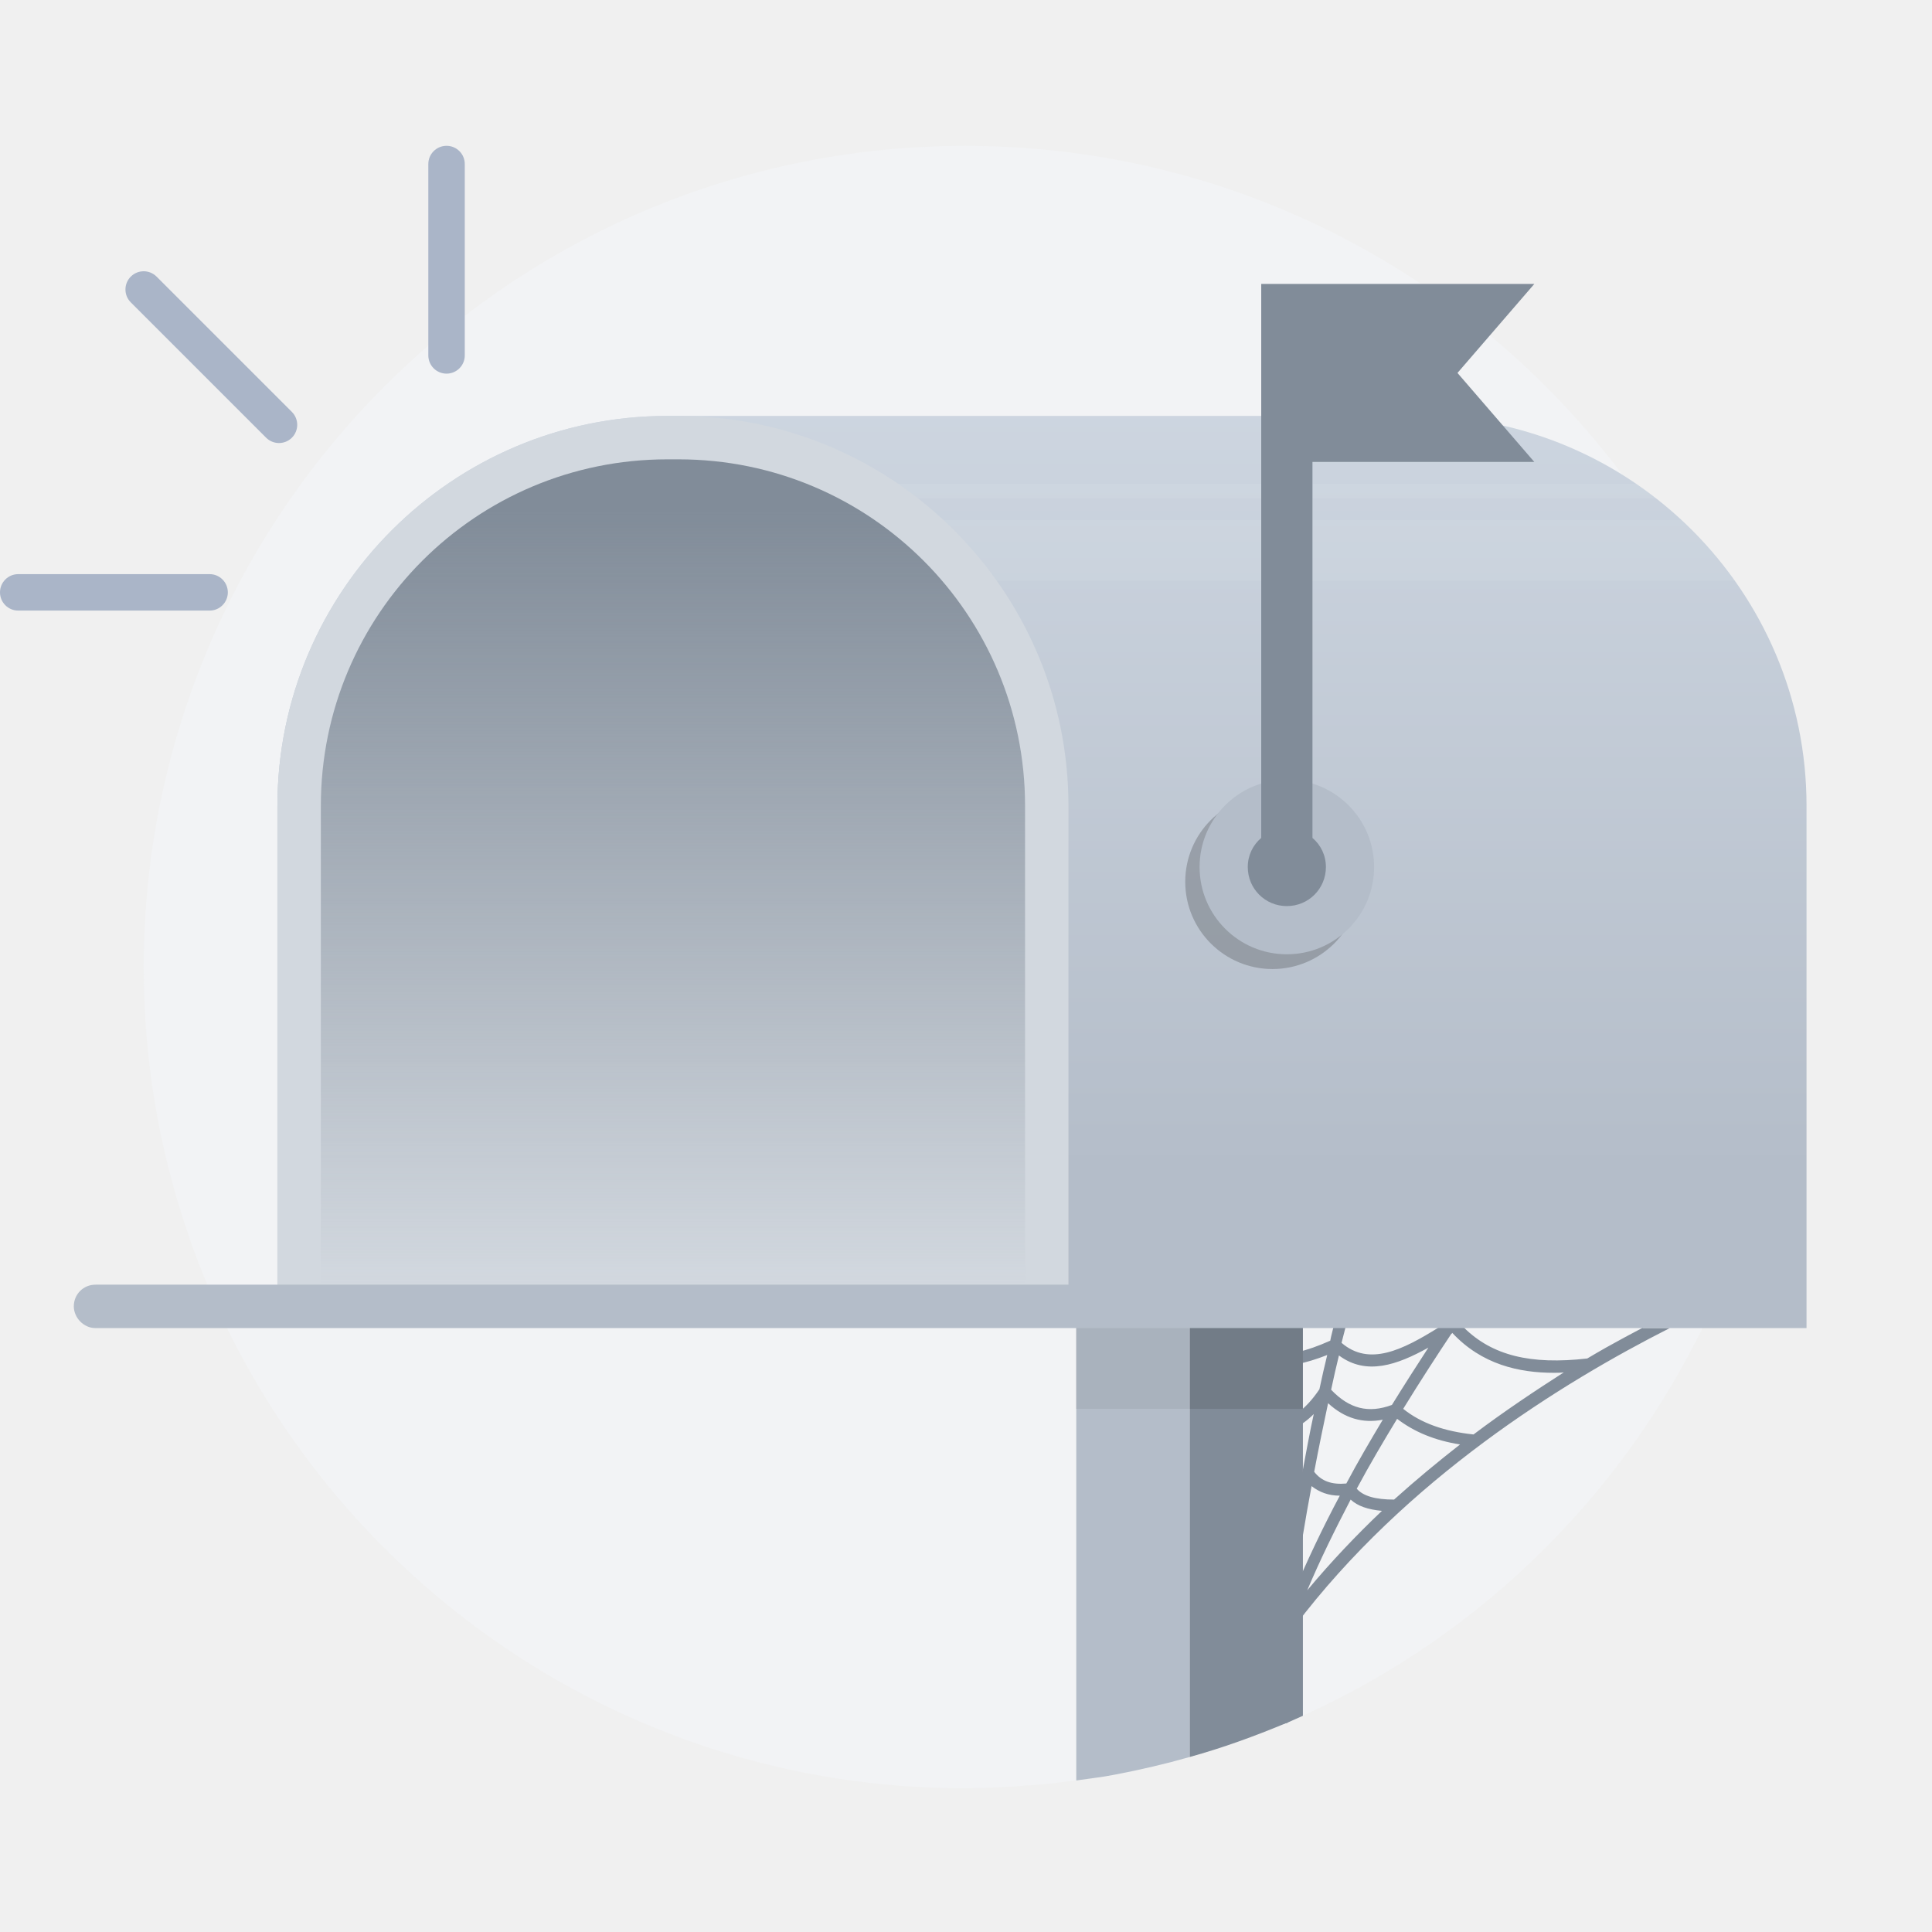
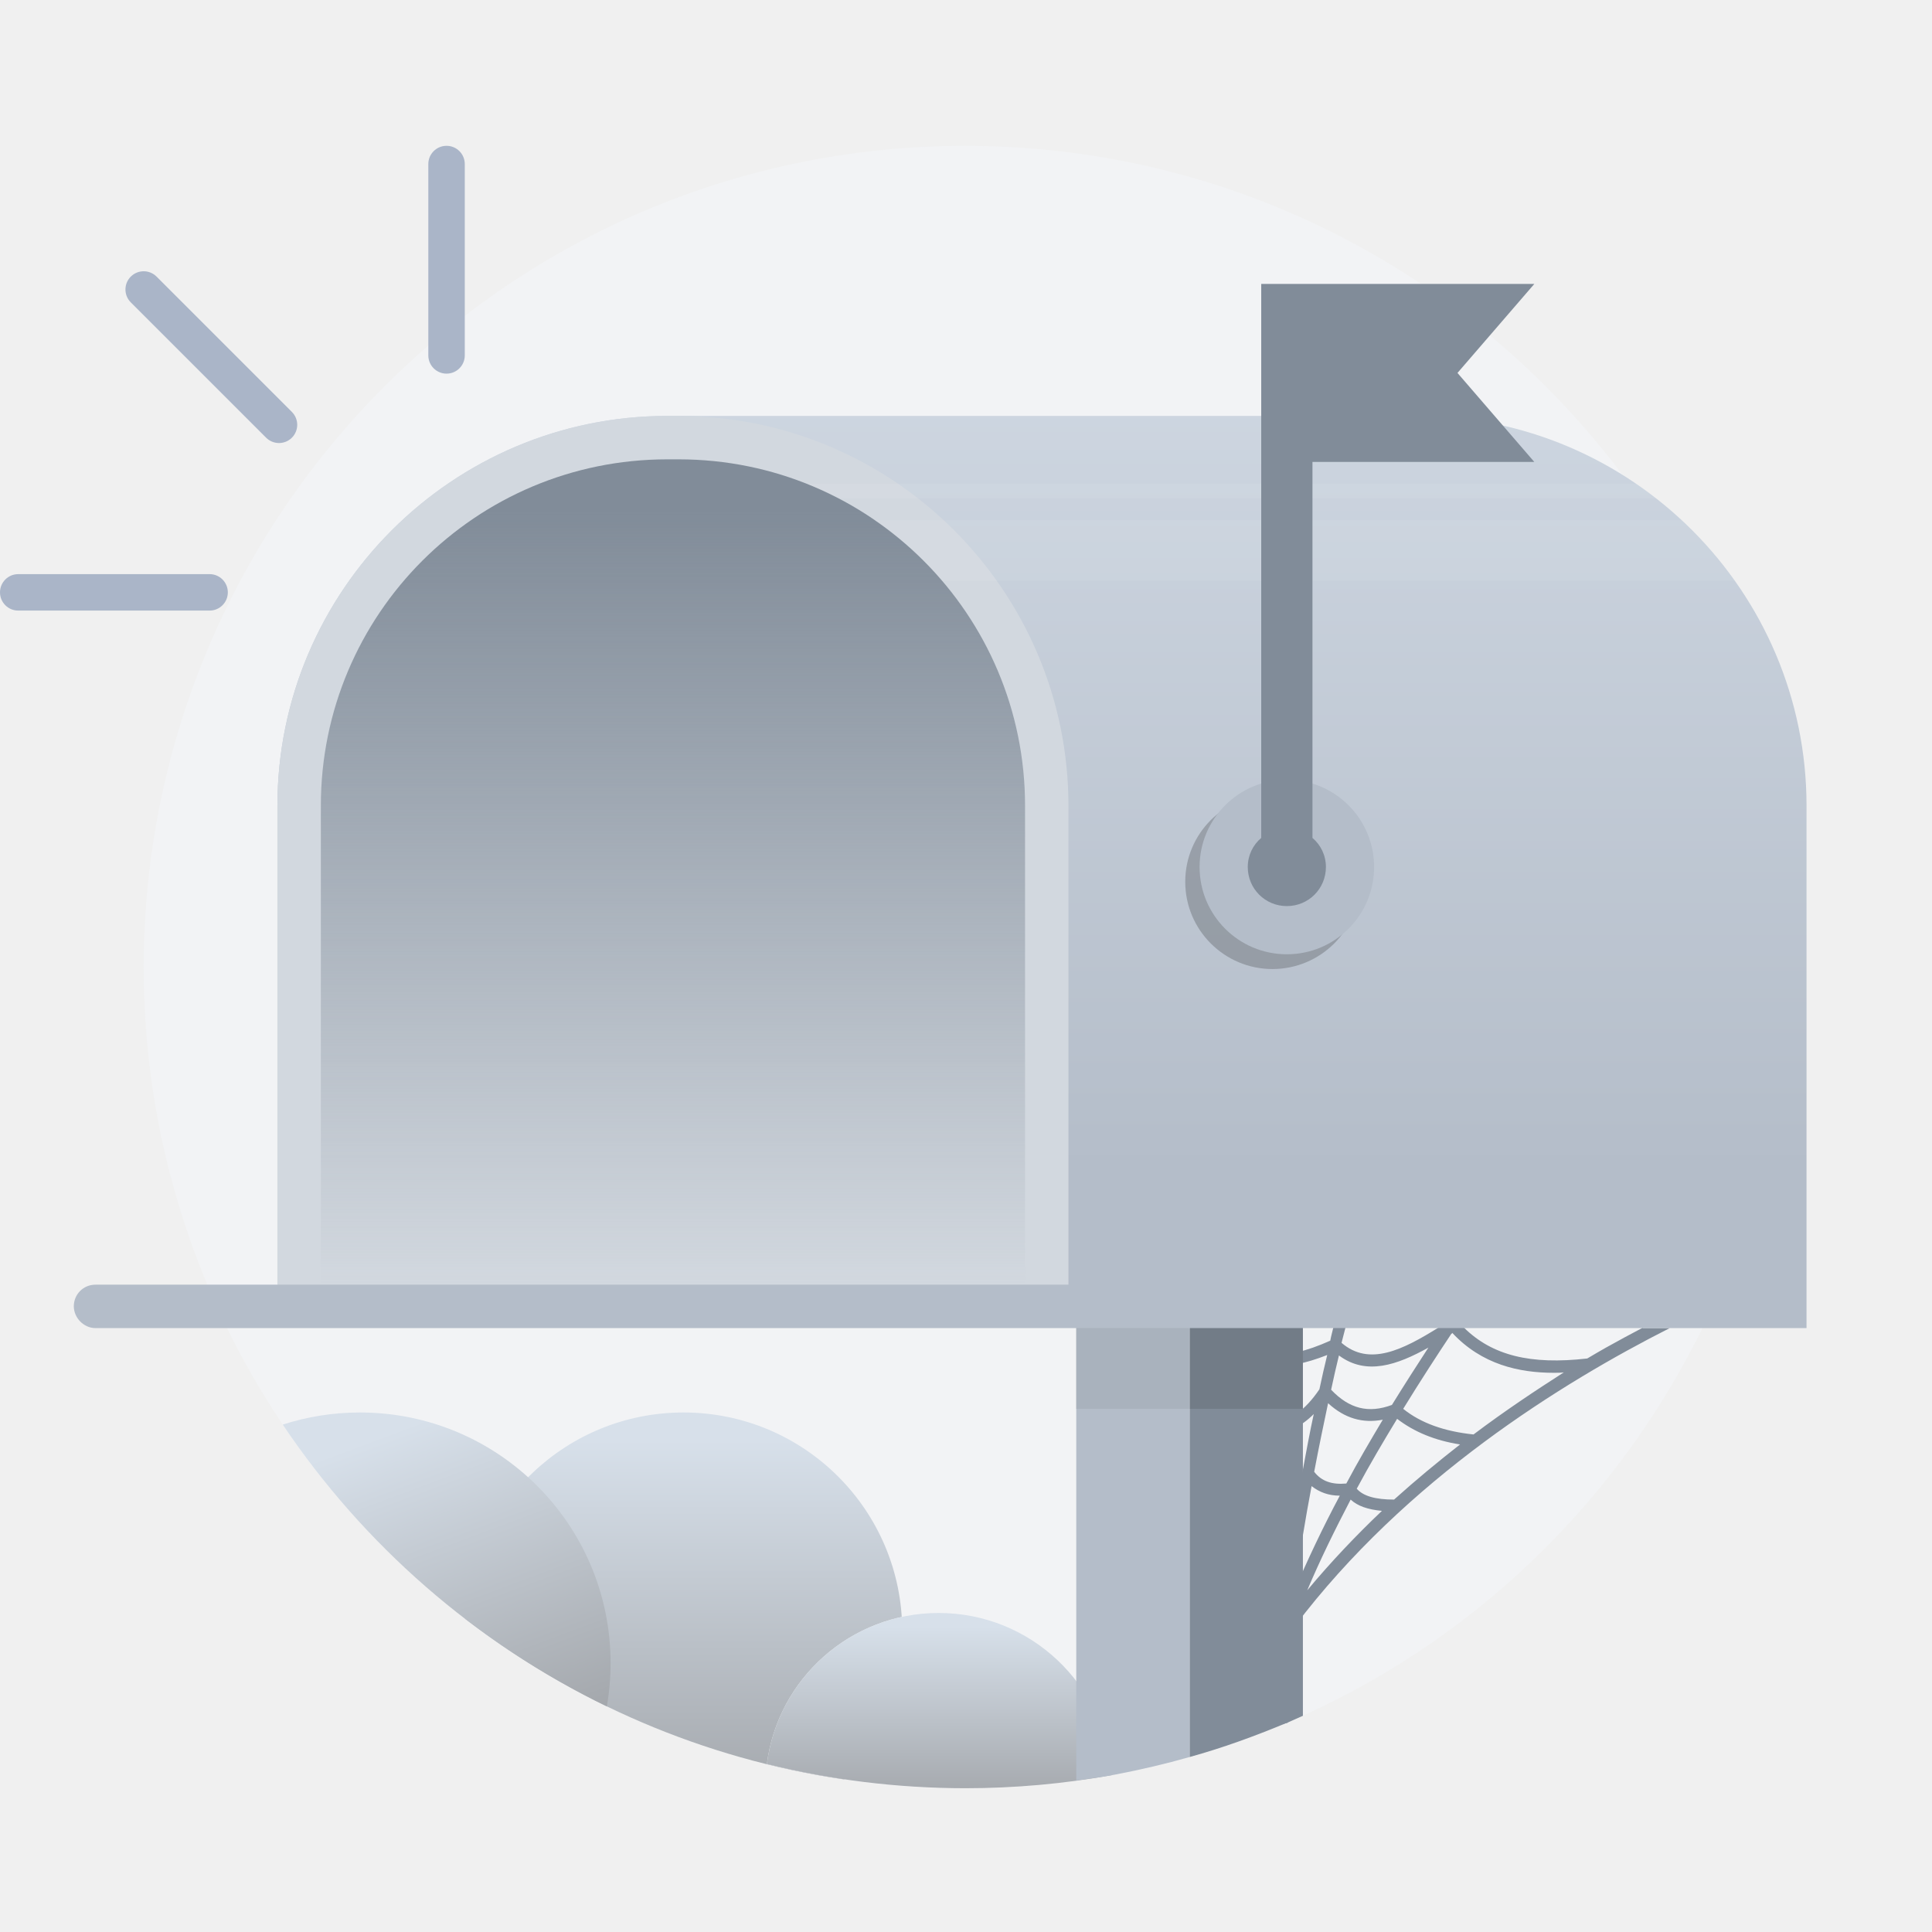
<svg xmlns="http://www.w3.org/2000/svg" width="212" height="212" viewBox="0 0 212 212" fill="none">
+   <path d="M195.991 106.095C195.991 118.72 193.419 130.725 188.702 141.635C188.464 142.254 188.178 142.826 187.893 143.445C178.841 163.311 162.834 179.319 142.92 188.275C142.348 188.513 141.777 188.799 141.205 189.037C141.157 189.037 141.11 189.085 141.062 189.085C137.632 190.514 134.106 191.8 130.486 192.801C127.818 193.563 125.15 194.182 122.435 194.706C121.672 194.849 120.91 194.992 120.1 195.088C119.433 195.183 118.719 195.278 118.052 195.373H118.004C117.242 195.469 116.479 195.564 115.717 195.659C115.384 195.707 115.098 195.707 114.764 195.754C113.955 195.85 113.145 195.897 112.335 195.945C111.954 195.993 111.573 195.993 111.191 196.04C110.239 196.088 109.238 196.136 108.285 196.183C107.475 196.183 106.666 196.231 105.856 196.231C67.41 196.231 34.633 172.172 21.675 138.3C21.341 137.347 20.96 136.442 20.674 135.489C17.483 126.295 15.768 116.386 15.768 106.143C15.815 56.311 56.167 16.007 105.903 16.007C155.64 16.007 195.991 56.311 195.991 106.095Z" fill="#F2F3F5" />
+   <path d="M49 41C50.105 41 51 40.105 51 39V18C51 16.895 50.105 16 49 16C47.895 16 47 16.895 47 18V39C47 40.105 47.895 41 49 41Z" fill="#AAB5C8" />
+   <path d="M32.029 48.029C32.81 47.248 32.81 45.982 32.029 45.201L17.18 30.352C16.399 29.571 15.133 29.571 14.352 30.352C13.571 31.133 13.571 32.399 14.352 33.18L29.201 48.029C29.982 48.81 31.248 48.81 32.029 48.029Z" fill="#AAB5C8" />
+   <path d="M25 65C25 63.895 24.105 63 23 63H2C0.895 63 0 63.895 0 65C0 66.105 0.895 67 2 67H23C24.105 67 25 66.105 25 65Z" fill="#AAB5C8" />
+   <path d="M92.644 195.263C77.135 192.985 62.916 186.757 51.038 177.634C51.742 165.011 62.201 154.993 75 154.993C88.255 154.993 99 165.738 99 178.993C99 185.271 96.59 190.986 92.644 195.263Z" fill="url(#paint0_linear_13234_16366)" />
+   <path d="M66.59 187.249C52.169 180.255 39.899 169.528 31.027 156.323C33.696 155.459 36.544 154.993 39.5 154.993C54.688 154.993 67 167.305 67 182.493C67 184.115 66.859 185.704 66.59 187.249Z" fill="url(#paint1_linear_13234_16366)" />
+   <path d="M121.963 194.794C116.743 195.735 111.371 196.224 105.903 196.224C98.403 196.217 91.118 195.296 84.153 193.568C85.344 184.22 93.328 176.993 103 176.993C113.091 176.993 121.344 184.859 121.963 194.794Z" fill="#F2F3F5" />
+   <path d="M121.963 194.794C116.743 195.735 111.371 196.224 105.903 196.224C98.403 196.217 91.118 195.296 84.153 193.568C85.344 184.22 93.328 176.993 103 176.993C113.091 176.993 121.344 184.859 121.963 194.794Z" fill="url(#paint2_linear_13234_16366)" />
+   <path d="M180.271 145.685C178.985 146.352 177.603 147.114 176.222 147.876C175.555 148.257 174.888 148.638 174.173 149.067C167.932 149.782 163.74 148.734 160.643 145.685H157.833C153.926 148.114 150.258 149.972 147.209 147.352C147.352 146.78 147.495 146.209 147.638 145.685H146.304C146.208 146.113 146.065 146.59 145.97 147.114C143.302 148.305 141.254 148.781 139.396 148.591C139.396 147.543 139.396 146.59 139.396 145.732H138.157C138.109 155.117 138.205 173.888 139.348 184.512C139.348 184.607 139.348 184.702 139.3 184.797H139.348C139.539 186.56 139.777 188.085 140.015 189.323L141.111 189.085L141.301 189.037C141.301 189.037 141.301 189.037 141.301 188.99C141.063 187.799 140.825 186.274 140.634 184.464C140.825 183.035 141.016 181.701 141.206 180.367L141.301 180.414C141.492 179.748 141.73 179.081 142.016 178.414L142.064 178.461C154.26 162.311 171.458 151.687 183.225 145.732H180.271V145.685ZM146.923 148.734C149.924 150.973 153.307 149.782 156.737 147.876C155.498 149.782 154.117 151.925 152.735 154.165C150.163 155.117 148.066 154.593 146.065 152.497C146.351 151.163 146.637 149.877 146.923 148.734ZM151.735 155.784C150.401 158.023 149.019 160.358 147.733 162.788C146.161 162.93 145.017 162.549 144.207 161.501C144.732 158.738 145.256 156.213 145.732 153.974C147.542 155.641 149.543 156.213 151.735 155.784ZM139.443 149.877C141.254 150.02 143.207 149.639 145.637 148.686C145.351 149.829 145.065 151.116 144.779 152.45C143.207 154.784 141.444 156.023 139.491 156.165C139.443 153.926 139.443 151.783 139.443 149.877ZM139.491 157.452C141.206 157.309 142.778 156.547 144.16 155.165C143.731 157.118 143.35 159.214 142.921 161.501C142.445 163.026 141.873 163.883 141.158 164.217C140.73 164.407 140.206 164.407 139.634 164.217C139.539 161.882 139.491 159.643 139.491 157.452ZM140.11 178.461C139.872 174.507 139.729 169.981 139.586 165.551C140.349 165.741 141.016 165.694 141.635 165.408C141.825 165.312 142.064 165.217 142.254 165.027C141.54 169.028 140.825 173.507 140.11 178.461ZM141.968 174.698C142.635 170.458 143.255 166.551 143.922 163.073C144.779 163.74 145.78 164.121 147.018 164.121C145.16 167.599 143.445 171.22 141.968 174.698ZM143.445 174.507C144.827 171.22 146.494 167.837 148.209 164.55C148.972 165.265 150.115 165.646 151.639 165.789C148.829 168.457 146.065 171.363 143.445 174.507ZM152.973 164.55C150.925 164.55 149.591 164.169 148.876 163.359C150.305 160.691 151.83 158.119 153.307 155.689C155.165 157.118 157.451 158.071 160.215 158.5C157.833 160.358 155.355 162.406 152.973 164.55ZM161.691 157.404C158.5 157.071 155.927 156.165 153.974 154.593C155.879 151.497 157.737 148.638 159.262 146.352C159.309 146.352 159.357 146.304 159.357 146.256C162.597 149.734 166.694 150.639 170.505 150.639C170.886 150.639 171.267 150.639 171.601 150.592C168.552 152.545 165.169 154.784 161.691 157.404Z" fill="#818C99" />
+   <path d="M142.968 136.299V188.275C142.396 188.513 141.824 188.799 141.253 189.037C141.205 189.037 141.157 189.085 141.11 189.085C137.68 190.514 134.154 191.8 130.534 192.801V136.299H142.968Z" fill="#818C99" />
+   <path d="M130.534 136.299V192.801C127.866 193.563 125.198 194.182 122.483 194.706C121.721 194.849 120.958 194.992 120.149 195.087C119.482 195.183 118.767 195.278 118.1 195.373V136.299H130.534Z" fill="#B4BDC9" />
+   <path opacity="0.12" d="M142.968 139.634H130.534V154.593H142.968V139.634Z" fill="black" />
+   <path opacity="0.06" d="M130.487 139.634H118.053V154.593H130.487V139.634Z" fill="black" />
+   <path d="M198.232 88.421V145.732H10.481C9.814 145.732 9.242 145.446 8.813 145.018C8.384 144.589 8.099 143.97 8.099 143.35C8.099 142.016 9.147 140.968 10.481 140.968H30.442V88.421C30.442 64.839 49.641 45.64 73.223 45.64H155.451C179.033 45.64 198.232 64.839 198.232 88.421Z" fill="url(#paint3_linear_13234_16366)" />
+   <path d="M117.243 88.421V140.968H30.442V88.421C30.442 64.839 49.642 45.64 73.224 45.64H74.462C98.044 45.64 117.243 64.839 117.243 88.421Z" fill="#D2D8DF" />
+   <path d="M112.48 140.921H35.207V88.421C35.207 67.411 52.215 50.404 73.224 50.404H74.463C95.472 50.404 112.48 67.411 112.48 88.421V140.921Z" fill="url(#paint4_linear_13234_16366)" />
+   <path opacity="0.2" d="M139.633 106.333C144.921 106.333 149.208 102.046 149.208 96.758C149.208 91.469 144.921 87.182 139.633 87.182C134.344 87.182 130.057 91.469 130.057 96.758C130.057 102.046 134.344 106.333 139.633 106.333Z" fill="black" />
+   <path d="M141.206 104.714C146.495 104.714 150.782 100.427 150.782 95.138C150.782 89.85 146.495 85.562 141.206 85.562C135.918 85.562 131.631 89.85 131.631 95.138C131.631 100.427 135.918 104.714 141.206 104.714Z" fill="#B4BDC9" />
+   <path opacity="0.06" d="M190.372 63.743H103.381C101.237 61.218 98.712 58.931 95.949 57.074H184.512C186.704 59.074 188.657 61.313 190.372 63.743Z" fill="white" />
+   <path opacity="0.06" d="M181.748 54.691H91.993C90.85 54.119 89.707 53.548 88.468 53.071H179.509C180.271 53.595 181.033 54.119 181.748 54.691Z" fill="white" />
+   <path d="M168.362 50.69L159.93 40.923L168.362 31.157H144.065H138.587H138.396V91.946C137.491 92.708 136.919 93.852 136.919 95.138C136.919 97.52 138.825 99.426 141.207 99.426C143.589 99.426 145.494 97.52 145.494 95.138C145.494 93.852 144.923 92.708 144.018 91.946V50.69H168.362Z" fill="#818C99" />
  <defs>
-     <linearGradient id="paint0_linear_5128_231333" x1="138.5" y1="128.5" x2="138.5" y2="-13" gradientUnits="userSpaceOnUse">
+     <linearGradient id="paint0_linear_13234_16366" x1="75" y1="157.695" x2="75" y2="202.993" gradientUnits="userSpaceOnUse">
+       <stop offset="0.007" stop-color="#D7E0EA" />
+       <stop offset="1" stop-color="#9DA0A4" />
+     </linearGradient>
+     <linearGradient id="paint1_linear_13234_16366" x1="39.5" y1="158.09" x2="54" y2="196.993" gradientUnits="userSpaceOnUse">
+       <stop offset="0.007" stop-color="#D7E0EA" />
+       <stop offset="1" stop-color="#9DA0A4" />
+     </linearGradient>
+     <linearGradient id="paint2_linear_13234_16366" x1="103.043" y1="178.283" x2="103.043" y2="199.915" gradientUnits="userSpaceOnUse">
+       <stop offset="0.007" stop-color="#D7E0EA" />
+       <stop offset="1" stop-color="#9DA0A4" />
+     </linearGradient>
+     <linearGradient id="paint3_linear_13234_16366" x1="138.5" y1="128.5" x2="138.5" y2="-13" gradientUnits="userSpaceOnUse">
      <stop stop-color="#B4BDC9" />
      <stop offset="1" stop-color="#DEE6F0" />
    </linearGradient>
-     <linearGradient id="paint1_linear_5128_231333" x1="73.843" y1="55.5" x2="73.843" y2="140.921" gradientUnits="userSpaceOnUse">
+     <linearGradient id="paint4_linear_13234_16366" x1="73.843" y1="55.5" x2="73.843" y2="140.921" gradientUnits="userSpaceOnUse">
      <stop offset="0.007" stop-color="#818C99" />
      <stop offset="1" stop-color="#818C99" stop-opacity="0" />
    </linearGradient>
-     <linearGradient id="paint2_linear_5128_231333" x1="75" y1="157.702" x2="75" y2="203" gradientUnits="userSpaceOnUse">
-       <stop offset="0.007" stop-color="#D7E0EA" />
-       <stop offset="1" stop-color="#9DA0A4" />
-     </linearGradient>
-     <linearGradient id="paint3_linear_5128_231333" x1="39.5" y1="158.097" x2="54" y2="197" gradientUnits="userSpaceOnUse">
-       <stop offset="0.007" stop-color="#D7E0EA" />
-       <stop offset="1" stop-color="#9DA0A4" />
-     </linearGradient>
-     <linearGradient id="paint4_linear_5128_231333" x1="103" y1="179.139" x2="103" y2="215" gradientUnits="userSpaceOnUse">
-       <stop offset="0.007" stop-color="#D7E0EA" />
-       <stop offset="1" stop-color="#9DA0A4" />
-     </linearGradient>
  </defs>
-   <path d="M195.991 106.095C195.991 118.72 193.419 130.725 188.702 141.635C188.464 142.254 188.178 142.826 187.893 143.445C178.841 163.311 162.834 179.319 142.92 188.275C142.348 188.513 141.777 188.799 141.205 189.037C141.157 189.037 141.11 189.085 141.062 189.085C137.632 190.514 134.107 191.8 130.486 192.801C127.818 193.563 125.15 194.182 122.435 194.706C121.672 194.849 120.91 194.992 120.1 195.088C119.433 195.183 118.719 195.278 118.052 195.373H118.004C117.242 195.469 116.48 195.564 115.717 195.659C115.384 195.707 115.098 195.707 114.764 195.755C113.955 195.85 113.145 195.897 112.335 195.945C111.954 195.993 111.573 195.993 111.191 196.04C110.239 196.088 109.238 196.136 108.285 196.183C107.476 196.183 106.666 196.231 105.856 196.231C67.41 196.231 34.633 172.173 21.675 138.3C21.342 137.347 20.96 136.442 20.675 135.489C17.483 126.295 15.768 116.386 15.768 106.143C15.815 56.311 56.167 16.007 105.903 16.007C155.64 16.007 195.991 56.311 195.991 106.095Z" fill="#F2F3F5" />
-   <path d="M142.968 136.299V188.275C142.396 188.513 141.824 188.799 141.253 189.037C141.205 189.037 141.157 189.085 141.11 189.085C137.68 190.514 134.154 191.8 130.534 192.801V136.299H142.968Z" fill="#818C99" />
-   <path d="M180.271 145.685C178.985 146.351 177.603 147.114 176.222 147.876C175.555 148.257 174.888 148.638 174.173 149.067C167.932 149.782 163.74 148.733 160.643 145.685H157.832C153.926 148.114 150.258 149.972 147.209 147.352C147.352 146.78 147.495 146.209 147.637 145.685H146.304C146.208 146.113 146.065 146.59 145.97 147.114C143.302 148.305 141.254 148.781 139.396 148.591C139.396 147.542 139.396 146.59 139.396 145.732H138.157C138.109 155.117 138.205 173.888 139.348 184.511C139.348 184.607 139.348 184.702 139.3 184.797H139.348C139.539 186.56 139.777 188.085 140.015 189.323L141.111 189.085L141.301 189.037C141.301 189.037 141.301 189.037 141.301 188.99C141.063 187.799 140.825 186.274 140.634 184.464C140.825 183.035 141.015 181.701 141.206 180.367L141.301 180.414C141.492 179.747 141.73 179.08 142.016 178.414L142.064 178.461C154.259 162.311 171.458 151.687 183.225 145.732H180.271V145.685ZM146.923 148.734C149.924 150.973 153.307 149.782 156.737 147.876C155.498 149.782 154.117 151.925 152.735 154.165C150.162 155.117 148.066 154.593 146.065 152.497C146.351 151.163 146.637 149.877 146.923 148.734ZM151.735 155.784C150.401 158.023 149.019 160.358 147.733 162.787C146.161 162.93 145.017 162.549 144.207 161.501C144.731 158.738 145.255 156.213 145.732 153.974C147.542 155.641 149.543 156.213 151.735 155.784ZM139.443 149.877C141.254 150.02 143.207 149.639 145.637 148.686C145.351 149.829 145.065 151.116 144.779 152.449C143.207 154.784 141.444 156.022 139.491 156.165C139.443 153.926 139.443 151.782 139.443 149.877ZM139.491 157.452C141.206 157.309 142.778 156.547 144.16 155.165C143.731 157.118 143.35 159.214 142.921 161.501C142.445 163.026 141.873 163.883 141.158 164.217C140.73 164.407 140.206 164.407 139.634 164.217C139.539 161.882 139.491 159.643 139.491 157.452ZM140.11 178.461C139.872 174.507 139.729 169.981 139.586 165.551C140.348 165.741 141.015 165.694 141.635 165.408C141.825 165.312 142.064 165.217 142.254 165.027C141.539 169.028 140.825 173.507 140.11 178.461ZM141.968 174.698C142.635 170.458 143.255 166.551 143.921 163.073C144.779 163.74 145.779 164.121 147.018 164.121C145.16 167.599 143.445 171.22 141.968 174.698ZM143.445 174.507C144.827 171.22 146.494 167.837 148.209 164.55C148.971 165.265 150.115 165.646 151.639 165.789C148.828 168.457 146.065 171.363 143.445 174.507ZM152.973 164.55C150.925 164.55 149.591 164.169 148.876 163.359C150.305 160.691 151.83 158.119 153.307 155.689C155.165 157.118 157.451 158.071 160.215 158.5C157.832 160.358 155.355 162.406 152.973 164.55ZM161.691 157.404C158.499 157.071 155.927 156.165 153.974 154.593C155.879 151.497 157.737 148.638 159.262 146.351C159.309 146.351 159.357 146.304 159.357 146.256C162.597 149.734 166.694 150.639 170.505 150.639C170.886 150.639 171.267 150.639 171.601 150.591C168.552 152.545 165.169 154.784 161.691 157.404Z" fill="#818C99" />
-   <path d="M130.534 136.299V192.801C127.866 193.563 125.198 194.182 122.483 194.706C121.721 194.849 120.958 194.992 120.148 195.087C119.481 195.183 118.767 195.278 118.1 195.373V136.299H130.534Z" fill="#B4BDC9" />
-   <path opacity="0.12" d="M142.968 139.634H130.534V154.593H142.968V139.634Z" fill="black" />
-   <path opacity="0.06" d="M130.487 139.634H118.053V154.593H130.487V139.634Z" fill="black" />
-   <path d="M198.232 88.421V145.732H10.481C9.814 145.732 9.242 145.446 8.813 145.018C8.384 144.589 8.099 143.969 8.099 143.35C8.099 142.016 9.147 140.968 10.481 140.968H30.442V88.421C30.442 64.839 49.641 45.64 73.223 45.64H155.451C179.033 45.64 198.232 64.839 198.232 88.421Z" fill="url(#paint0_linear_5128_231333)" />
-   <path opacity="0.06" d="M190.372 63.743H103.38C101.237 61.218 98.712 58.931 95.948 57.073H184.512C186.704 59.074 188.657 61.313 190.372 63.743Z" fill="white" />
-   <path opacity="0.06" d="M181.748 54.691H91.993C90.85 54.12 89.707 53.548 88.468 53.071H179.509C180.271 53.595 181.033 54.12 181.748 54.691Z" fill="white" />
-   <path opacity="0.2" d="M139.633 106.333C144.921 106.333 149.208 102.046 149.208 96.758C149.208 91.469 144.921 87.182 139.633 87.182C134.344 87.182 130.057 91.469 130.057 96.758C130.057 102.046 134.344 106.333 139.633 106.333Z" fill="black" />
-   <path d="M141.206 104.714C146.495 104.714 150.782 100.427 150.782 95.138C150.782 89.85 146.495 85.562 141.206 85.562C135.918 85.562 131.631 89.85 131.631 95.138C131.631 100.427 135.918 104.714 141.206 104.714Z" fill="#B4BDC9" />
-   <path d="M168.362 50.69L159.93 40.923L168.362 31.157H144.065H138.587H138.396V91.946C137.491 92.708 136.919 93.852 136.919 95.138C136.919 97.52 138.825 99.426 141.207 99.426C143.589 99.426 145.494 97.52 145.494 95.138C145.494 93.852 144.923 92.708 144.018 91.946V50.69H168.362Z" fill="#818C99" />
-   <path d="M117.243 88.421V140.968H30.442V88.421C30.442 64.839 49.641 45.64 73.223 45.64H74.462C98.044 45.64 117.243 64.839 117.243 88.421Z" fill="#D2D8DF" />
-   <path d="M112.48 140.921H35.207V88.421C35.207 67.411 52.215 50.404 73.224 50.404H74.463C95.472 50.404 112.48 67.411 112.48 88.421V140.921Z" fill="url(#paint1_linear_5128_231333)" />
-   <mask id="mask0_5128_231333" style="mask-type:alpha" x="15" y="16" width="181" height="181">
-     <path d="M195.991 106.095C195.991 118.72 193.419 130.725 188.702 141.635C188.464 142.254 188.178 142.826 187.893 143.445C178.841 163.311 162.834 179.319 142.92 188.275C142.348 188.513 141.777 188.799 141.205 189.037C141.157 189.037 141.11 189.085 141.062 189.085C137.632 190.514 134.107 191.8 130.486 192.801C127.818 193.563 125.15 194.182 122.435 194.706C121.672 194.849 120.91 194.992 120.1 195.088C119.433 195.183 118.719 195.278 118.052 195.373H118.004C117.242 195.469 116.48 195.564 115.717 195.659C115.384 195.707 115.098 195.707 114.764 195.755C113.955 195.85 113.145 195.897 112.335 195.945C111.954 195.993 111.573 195.993 111.191 196.04C110.239 196.088 109.238 196.136 108.285 196.183C107.476 196.183 106.666 196.231 105.856 196.231C67.41 196.231 34.633 172.173 21.675 138.3C21.342 137.347 20.96 136.442 20.675 135.489C17.483 126.295 15.768 116.386 15.768 106.143C15.815 56.311 56.167 16.007 105.903 16.007C155.64 16.007 195.991 56.311 195.991 106.095Z" fill="#F2F3F5" />
-   </mask>
-   <g mask="url(#mask0_5128_231333)">
-     <circle cx="75" cy="179" r="24" fill="url(#paint2_linear_5128_231333)" />
-     <circle cx="39.5" cy="182.5" r="27.5" fill="url(#paint3_linear_5128_231333)" />
-     <circle cx="103" cy="196" r="19" fill="url(#paint4_linear_5128_231333)" />
-   </g>
-   <path d="M49 41C50.105 41 51 40.105 51 39V18C51 16.895 50.105 16 49 16C47.895 16 47 16.895 47 18V39C47 40.105 47.895 41 49 41Z" fill="#AAB5C8" />
-   <path d="M32.029 48.029C32.81 47.248 32.81 45.982 32.029 45.201L17.18 30.352C16.399 29.571 15.133 29.571 14.352 30.352C13.571 31.133 13.571 32.399 14.352 33.18L29.201 48.029C29.982 48.81 31.248 48.81 32.029 48.029Z" fill="#AAB5C8" />
-   <path d="M25 65C25 63.895 24.105 63 23 63H2C0.895 63 0 63.895 0 65C0 66.105 0.895 67 2 67H23C24.105 67 25 66.105 25 65Z" fill="#AAB5C8" />
</svg>
